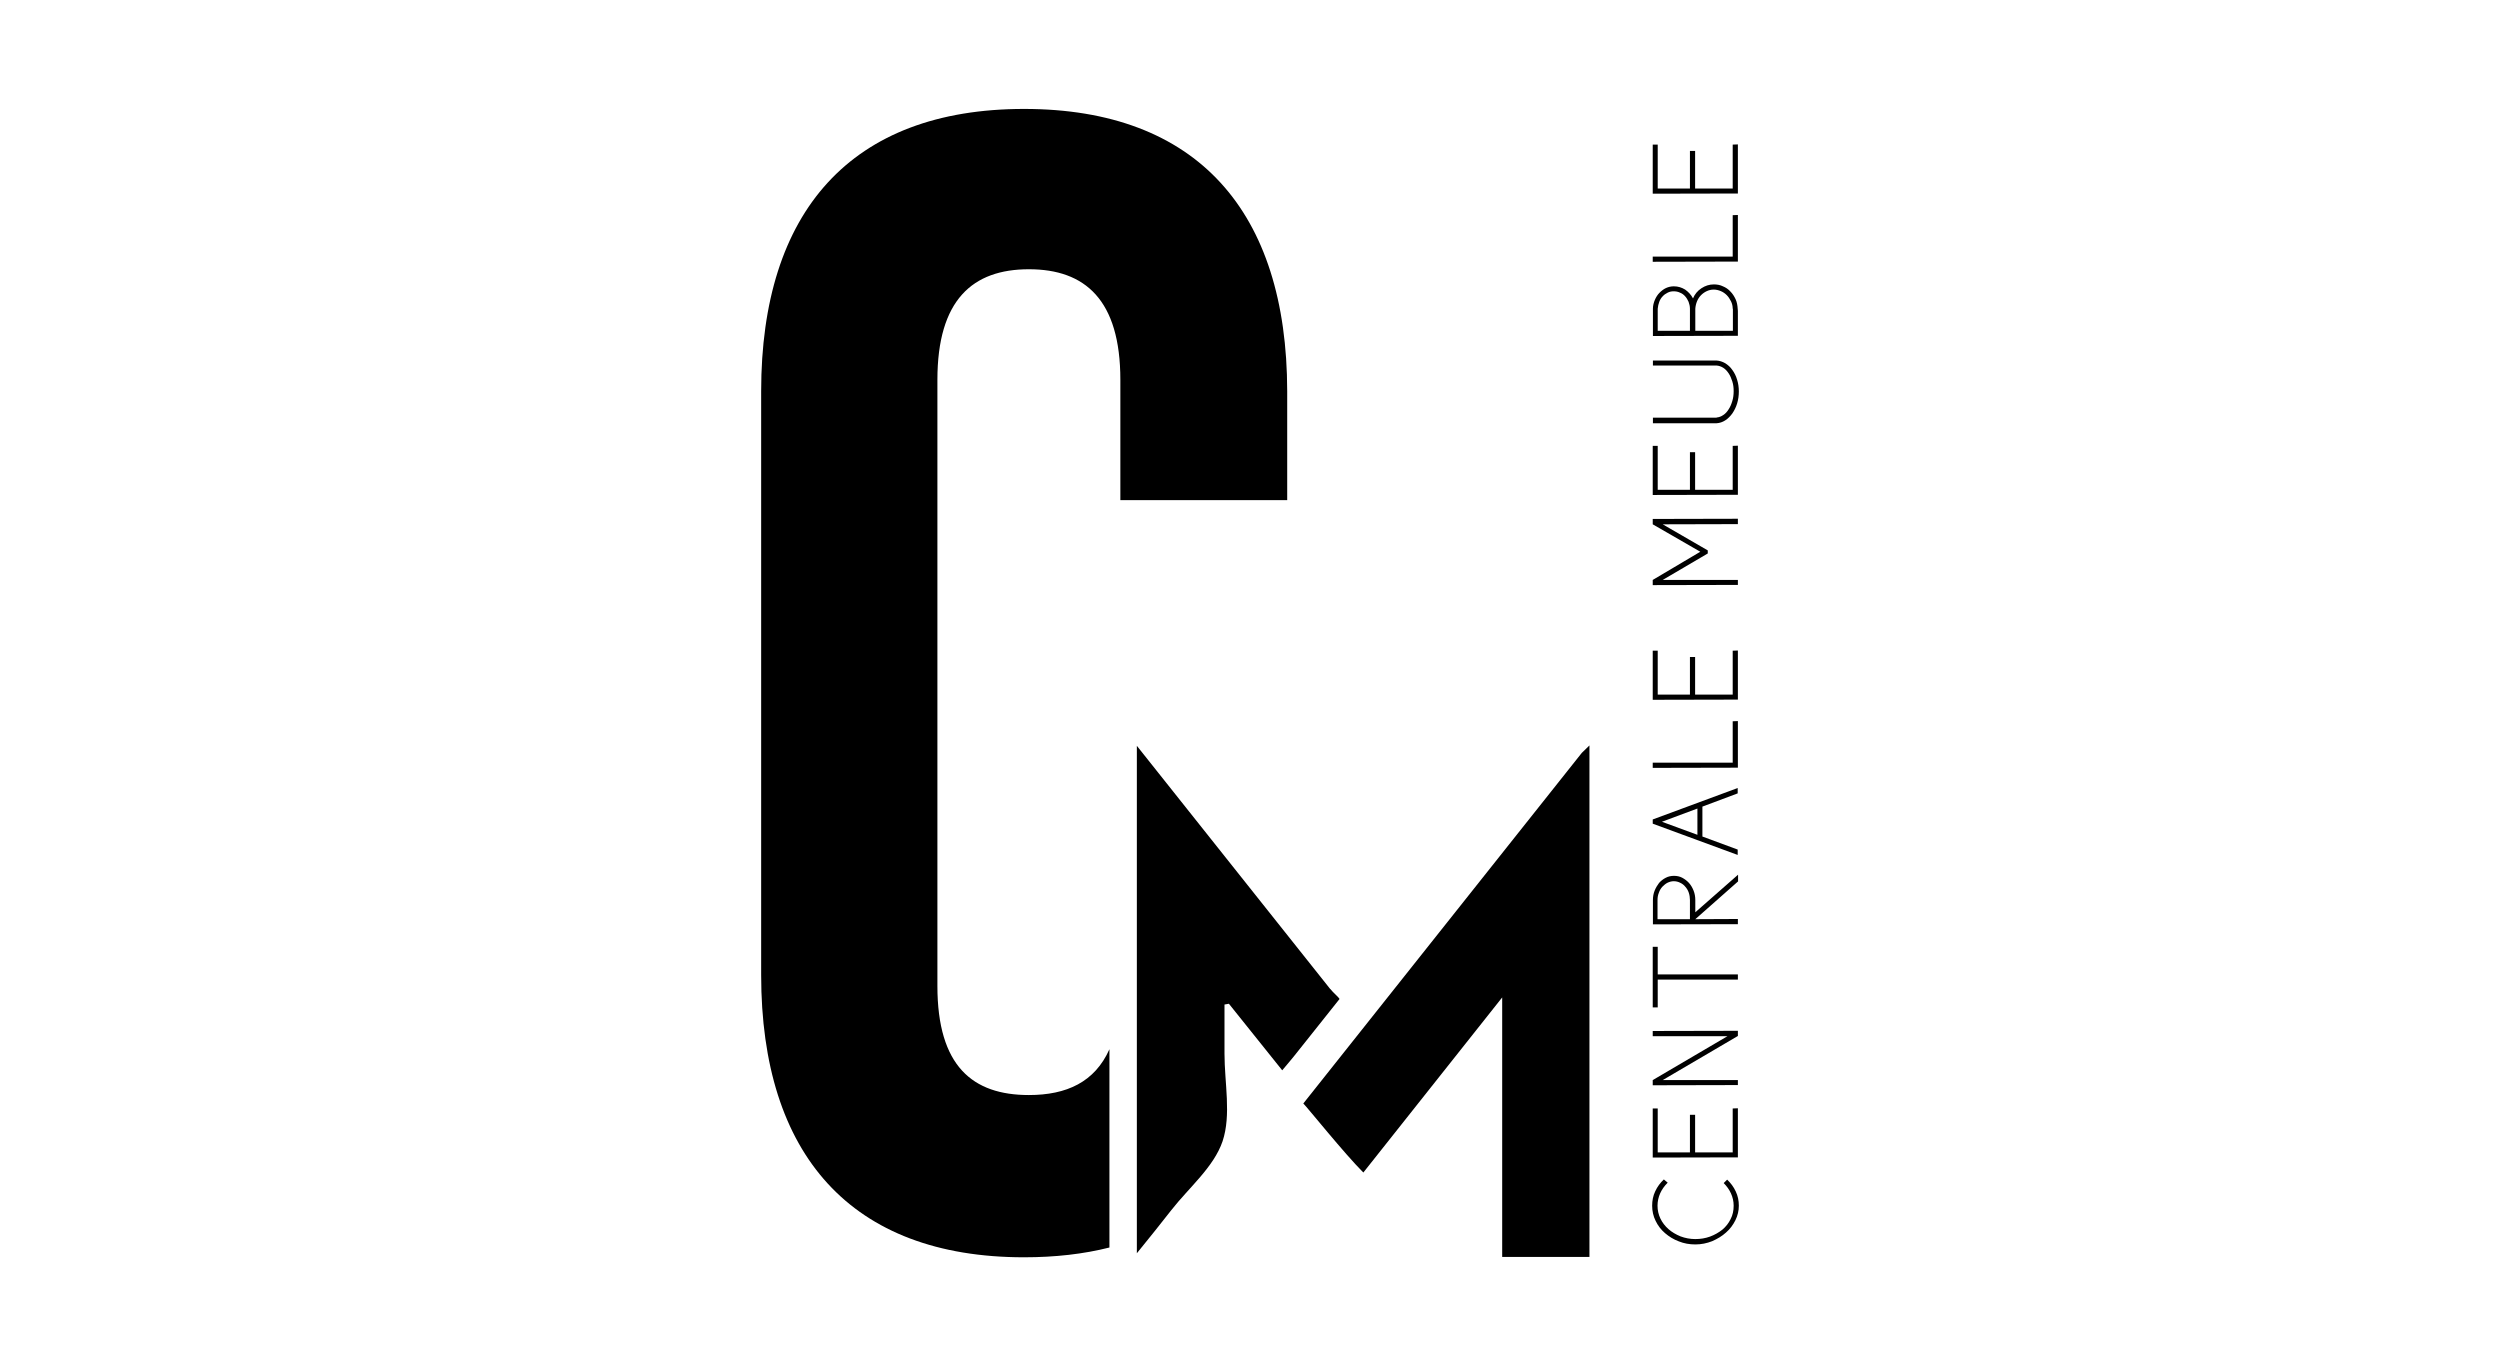
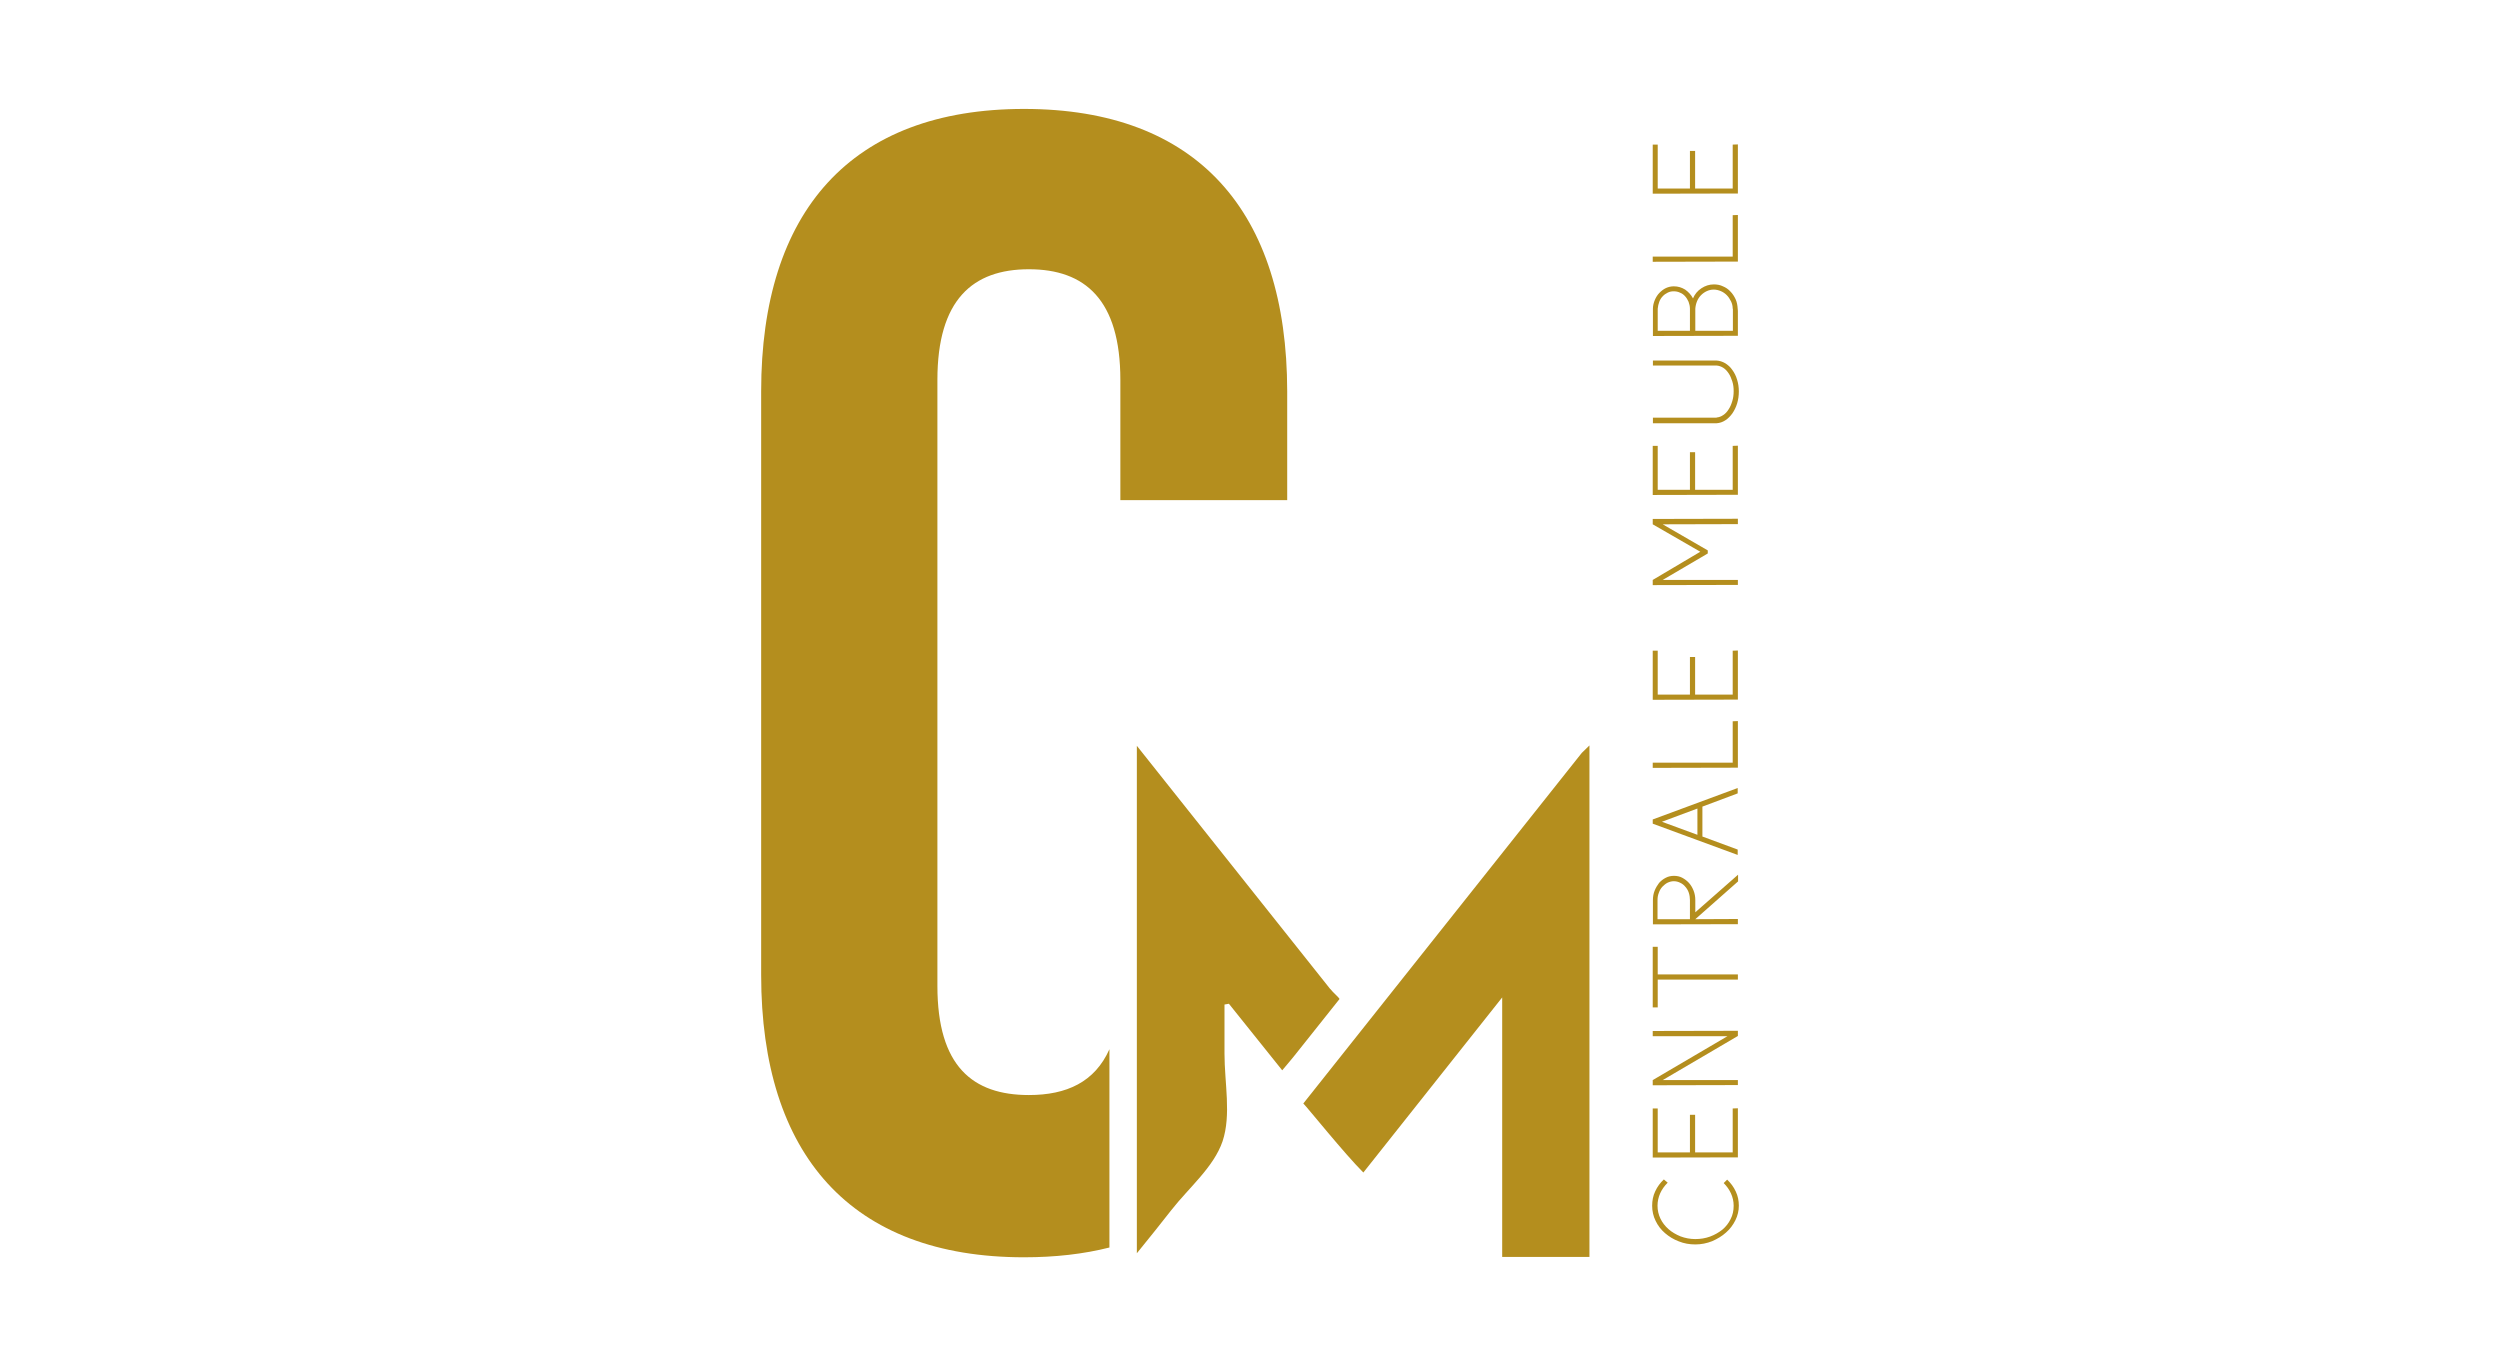
<svg xmlns="http://www.w3.org/2000/svg" version="1.1" id="Layer_1" x="0px" y="0px" viewBox="0 0 1303.6 712.3" style="enable-background:new 0 0 1303.6 712.3;" xml:space="preserve">
  <style type="text/css">
- 	.st0{fill-rule:evenodd;clip-rule:evenodd;}
+ 	.st0{fill:#B48E1E;}
+ 	.st1{fill-rule:evenodd;clip-rule:evenodd;fill:#B48E1E;}
</style>
-   <g>
-     <path d="M534,56.8c-90.3,0-137.1,53.5-137.1,147.2v304.4c0,93.7,46.8,147.2,137.1,147.2c16.2,0,31.1-1.7,44.5-5.1V547.1   c-7.6,17.1-22.3,23.9-42,23.9c-29.3,0-47.7-15-47.7-56.9V198.1c0-41.8,18.4-57.7,47.7-57.7c29.3,0,47.7,15.9,47.7,57.7v62.7h87V204   C671.1,110.3,624.3,56.8,534,56.8" />
-     <path class="st0" d="M824.8,392.6c-48.7,61.3-97,122.1-145.2,182.8c2.4,2.4,21.3,26,31.3,36c24.1-30.4,47.4-59.8,72.4-91.3v135.3   h45.5V388.7L824.8,392.6z" />
-     <path class="st0" d="M697.7,519.9c-0.9-0.9-1.8-1.8-2.7-2.7c-0.3-0.3-0.5-0.5-0.7-0.8c-0.2-0.2-0.4-0.5-0.6-0.7l0,0.1   c-33.5-42.1-66.6-83.8-100.9-126.9v264.6c6.7-8.3,12.4-15.3,17.9-22.4c9.3-11.9,22.2-22.5,26.8-36c4.6-13.8,1-30.4,1-45.7v-25.6   c0.8-0.1,1.5-0.3,2.3-0.4c9.1,11.4,18.3,22.8,27.8,34.7c2.3-2.8,4.3-5,6.1-7.3c7.9-10,15.9-19.9,23.8-29.9   C698.2,520.4,697.9,520.2,697.7,519.9" />
-     <path d="M869.7,616.8h-0.2c-1.6,1.6-2.9,3.4-3.8,5.4c-0.9,2-1.4,4.2-1.4,6.5c0,2.4,0.5,4.6,1.5,6.7c1,2.1,2.4,3.9,4.2,5.5   c1.8,1.6,3.9,2.8,6.3,3.8c2.4,0.9,5,1.4,7.7,1.4c2.7,0,5.2-0.4,7.7-1.3c2.4-0.9,4.5-2.1,6.4-3.6c1.8-1.5,3.3-3.4,4.3-5.5   c1.1-2.1,1.6-4.4,1.6-7c0-2.3-0.5-4.4-1.4-6.4c-0.9-2-2.2-3.8-3.8-5.4l1.8-1.8c1.9,1.8,3.4,3.8,4.5,6.2c1.1,2.3,1.6,4.8,1.6,7.4   s-0.6,5.2-1.8,7.6c-1.2,2.4-2.8,4.6-4.9,6.4c-2.1,1.9-4.5,3.3-7.2,4.5c-2.8,1.1-5.7,1.7-8.8,1.7c-3,0-5.9-0.5-8.6-1.6   c-2.7-1-5.1-2.5-7.2-4.3c-2.1-1.8-3.7-3.9-4.9-6.4c-1.2-2.4-1.8-5.1-1.8-7.9c0-2.7,0.5-5.2,1.6-7.5c1.1-2.4,2.6-4.4,4.5-6.2   L869.7,616.8z" />
-     <polygon points="883.9,581.3 883.9,600.9 903.5,600.9 903.5,578 906.2,577.9 906.2,603.5 861.8,603.6 861.8,578 864.4,578    864.4,600.9 881.2,600.9 881.2,581.3  " />
-     <polygon points="861.8,563.2 900.8,540.3 861.8,540.3 861.8,537.6 906.2,537.5 906.2,540.2 867,563.2 906.2,563.2 906.2,565.8    861.8,565.9  " />
-     <polygon points="864.4,508.1 906.2,508.1 906.2,510.8 864.4,510.8 864.4,525.3 861.8,525.3 861.8,508.1 861.8,493.7 864.4,493.7     " />
-     <path d="M883.9,479.3l22.3-0.1v2.7l-44.3,0.1v-12.7c0-1.8,0.3-3.4,0.9-4.9c0.6-1.5,1.4-2.8,2.3-4c1-1.1,2.1-2,3.5-2.7   c1.3-0.7,2.8-1,4.3-1s3,0.3,4.3,1c1.3,0.7,2.5,1.6,3.5,2.7c1,1.1,1.8,2.5,2.4,4c0.6,1.5,0.9,3.2,0.9,4.9v6.4l22.3-19.6v3.5   l-22.3,19.7V479.3z M864.3,479.3h16.9v-10c0-1.3-0.2-2.6-0.6-3.8c-0.4-1.2-1-2.2-1.8-3.1c-0.7-0.9-1.6-1.6-2.7-2.1   c-1-0.5-2.1-0.8-3.3-0.8c-1.2,0-2.2,0.3-3.3,0.8c-1,0.5-1.9,1.3-2.7,2.1c-0.8,0.9-1.4,1.9-1.8,3.1c-0.5,1.2-0.7,2.5-0.7,3.8v0.1   V479.3z" />
-     <path d="M861.8,429.5v-2.2l44.3-16.4v2.8l-18.4,6.9v15.6l18.4,6.8v2.8L861.8,429.5z M885.1,421.6l-18.5,6.9l18.5,6.8V421.6z" />
-     <polygon points="903.5,397.7 903.5,376.1 906.2,376 906.2,400.3 861.8,400.4 861.8,397.7  " />
-     <polygon points="883.9,342.6 883.9,362.2 903.5,362.2 903.5,339.3 906.2,339.2 906.2,364.8 861.8,364.9 861.8,339.3 864.4,339.3    864.4,362.2 881.2,362.2 881.2,342.6  " />
-     <polygon points="861.8,273.4 861.8,270.6 906.2,270.5 906.2,273.3 867,273.4 890.5,287 890.5,288.6 867,302.4 906.2,302.4    906.2,305 861.8,305.1 861.8,302.4 886.6,287.7  " />
-     <polygon points="883.9,235.8 883.9,255.4 903.5,255.4 903.5,232.5 906.2,232.4 906.2,258 861.8,258.1 861.8,232.5 864.4,232.5    864.4,255.4 881.2,255.4 881.2,235.8  " />
-     <path d="M895.1,217.7c1.2-0.1,2.4-0.5,3.5-1.3c1.1-0.7,2-1.7,2.8-3c0.8-1.2,1.4-2.6,1.9-4.3c0.5-1.6,0.7-3.4,0.7-5.2   c0-1.8-0.2-3.4-0.7-5c-0.5-1.6-1.1-3-1.9-4.2c-0.8-1.2-1.7-2.2-2.8-2.9c-1.1-0.7-2.3-1.1-3.5-1.2h-33.2V188h33.2   c1.6,0.1,3.1,0.6,4.5,1.4c1.4,0.9,2.7,2,3.7,3.5c1.1,1.5,1.9,3.1,2.5,5.1c0.6,1.9,0.9,4,0.9,6.1c0,2.2-0.3,4.3-0.9,6.3   c-0.6,2-1.5,3.7-2.5,5.2c-1.1,1.5-2.3,2.7-3.7,3.6c-1.4,0.9-2.9,1.4-4.5,1.5h-33.2v-2.9H895.1z" />
-     <path d="M906.2,162.1v13l-44.3,0.1v-2.7V161c0-1.6,0.4-3.2,1-4.6c0.6-1.4,1.4-2.7,2.4-3.7c1-1,2.1-1.9,3.4-2.5   c1.3-0.6,2.7-0.9,4.1-0.9c2.2,0,4.1,0.6,5.9,1.7c1.7,1.2,3.1,2.7,4.1,4.6c0.9-2.2,2.4-4,4.4-5.3c2-1.3,4.1-2,6.5-2   c1.7,0,3.3,0.3,4.7,1c1.5,0.6,2.8,1.5,3.9,2.7c1.1,1.1,2,2.5,2.7,4c0.7,1.5,1,3.2,1.1,5L906.2,162.1z M864.4,162.2v10.3h16.8V161   c0-1.3-0.3-2.5-0.7-3.6c-0.5-1.1-1-2-1.8-2.9c-0.7-0.8-1.6-1.5-2.7-1.9c-1-0.5-2.1-0.7-3.3-0.7c-1.1,0-2.1,0.2-3.1,0.7   c-1,0.5-1.9,1.1-2.6,1.9c-0.8,0.8-1.4,1.8-1.8,2.9c-0.4,1.1-0.7,2.3-0.8,3.6V162.2z M903.5,161c0-1.4-0.3-2.7-0.9-3.9   c-0.6-1.2-1.3-2.3-2.2-3.2c-0.9-0.9-1.9-1.6-3.1-2.1c-1.2-0.5-2.4-0.8-3.7-0.8c-1.3,0-2.5,0.3-3.6,0.8c-1.1,0.5-2.1,1.2-3,2.1   c-0.9,0.9-1.6,2-2.1,3.2c-0.5,1.2-0.8,2.5-0.9,3.9v11.5h19.6v-10.3V161z" />
-     <polygon points="903.5,133.8 903.5,112.2 906.2,112.1 906.2,136.4 861.8,136.5 861.8,133.8  " />
-     <polygon points="883.9,78.7 883.9,98.3 903.5,98.3 903.5,75.4 906.2,75.3 906.2,100.9 861.8,101 861.8,75.4 864.4,75.4 864.4,98.3    881.2,98.3 881.2,78.7  " />
-   </g>
+   <path class="st0" d="M534,56.8c-90.3,0-137.1,53.5-137.1,147.2v304.4c0,93.7,46.8,147.2,137.1,147.2c16.2,0,31.1-1.7,44.5-5.1V547.1  c-7.6,17.1-22.3,23.9-42,23.9c-29.3,0-47.7-15-47.7-56.9V198.1c0-41.8,18.4-57.7,47.7-57.7c29.3,0,47.7,15.9,47.7,57.7v62.7h87V204  C671.1,110.3,624.3,56.8,534,56.8" />
+   <path class="st1" d="M824.8,392.6c-48.7,61.3-97,122.1-145.2,182.8c2.4,2.4,21.3,26,31.3,36c24.1-30.4,47.4-59.8,72.4-91.3v135.3  h45.5V388.7L824.8,392.6z" />
+   <path class="st1" d="M697.7,519.9c-0.9-0.9-1.8-1.8-2.7-2.7c-0.3-0.3-0.5-0.5-0.7-0.8c-0.2-0.2-0.4-0.5-0.6-0.7l0,0.1  c-33.5-42.1-66.6-83.8-100.9-126.9v264.6c6.7-8.3,12.4-15.3,17.9-22.4c9.3-11.9,22.2-22.5,26.8-36c4.6-13.8,1-30.4,1-45.7v-25.6  c0.8-0.1,1.5-0.3,2.3-0.4c9.1,11.4,18.3,22.8,27.8,34.7c2.3-2.8,4.3-5,6.1-7.3c7.9-10,15.9-19.9,23.8-29.9  C698.2,520.4,697.9,520.2,697.7,519.9" />
+   <path class="st0" d="M869.7,616.8h-0.2c-1.6,1.6-2.9,3.4-3.8,5.4c-0.9,2-1.4,4.2-1.4,6.5c0,2.4,0.5,4.6,1.5,6.7  c1,2.1,2.4,3.9,4.2,5.5c1.8,1.6,3.9,2.8,6.3,3.8c2.4,0.9,5,1.4,7.7,1.4c2.7,0,5.2-0.4,7.7-1.3c2.4-0.9,4.5-2.1,6.4-3.6  c1.8-1.5,3.3-3.4,4.3-5.5c1.1-2.1,1.6-4.4,1.6-7c0-2.3-0.5-4.4-1.4-6.4c-0.9-2-2.2-3.8-3.8-5.4l1.8-1.8c1.9,1.8,3.4,3.8,4.5,6.2  c1.1,2.3,1.6,4.8,1.6,7.4s-0.6,5.2-1.8,7.6c-1.2,2.4-2.8,4.6-4.9,6.4c-2.1,1.9-4.5,3.3-7.2,4.5c-2.8,1.1-5.7,1.7-8.8,1.7  c-3,0-5.9-0.5-8.6-1.6c-2.7-1-5.1-2.5-7.2-4.3c-2.1-1.8-3.7-3.9-4.9-6.4c-1.2-2.4-1.8-5.1-1.8-7.9c0-2.7,0.5-5.2,1.6-7.5  c1.1-2.4,2.6-4.4,4.5-6.2L869.7,616.8z" />
+   <polygon class="st0" points="883.9,581.3 883.9,600.9 903.5,600.9 903.5,578 906.2,577.9 906.2,603.5 861.8,603.6 861.8,578   864.4,578 864.4,600.9 881.2,600.9 881.2,581.3 " />
+   <polygon class="st0" points="861.8,563.2 900.8,540.3 861.8,540.3 861.8,537.6 906.2,537.5 906.2,540.2 867,563.2 906.2,563.2   906.2,565.8 861.8,565.9 " />
+   <polygon class="st0" points="864.4,508.1 906.2,508.1 906.2,510.8 864.4,510.8 864.4,525.3 861.8,525.3 861.8,508.1 861.8,493.7   864.4,493.7 " />
+   <path class="st0" d="M883.9,479.3l22.3-0.1v2.7l-44.3,0.1v-12.7c0-1.8,0.3-3.4,0.9-4.9c0.6-1.5,1.4-2.8,2.3-4c1-1.1,2.1-2,3.5-2.7  c1.3-0.7,2.8-1,4.3-1s3,0.3,4.3,1c1.3,0.7,2.5,1.6,3.5,2.7c1,1.1,1.8,2.5,2.4,4c0.6,1.5,0.9,3.2,0.9,4.9v6.4l22.3-19.6v3.5  l-22.3,19.7V479.3z M864.3,479.3h16.9v-10c0-1.3-0.2-2.6-0.6-3.8c-0.4-1.2-1-2.2-1.8-3.1c-0.7-0.9-1.6-1.6-2.7-2.1  c-1-0.5-2.1-0.8-3.3-0.8c-1.2,0-2.2,0.3-3.3,0.8c-1,0.5-1.9,1.3-2.7,2.1c-0.8,0.9-1.4,1.9-1.8,3.1c-0.5,1.2-0.7,2.5-0.7,3.8v0.1  V479.3z" />
+   <path class="st0" d="M861.8,429.5v-2.2l44.3-16.4v2.8l-18.4,6.9v15.6l18.4,6.8v2.8L861.8,429.5z M885.1,421.6l-18.5,6.9l18.5,6.8  V421.6z" />
+   <polygon class="st0" points="903.5,397.7 903.5,376.1 906.2,376 906.2,400.3 861.8,400.4 861.8,397.7 " />
+   <polygon class="st0" points="883.9,342.6 883.9,362.2 903.5,362.2 903.5,339.3 906.2,339.2 906.2,364.8 861.8,364.9 861.8,339.3   864.4,339.3 864.4,362.2 881.2,362.2 881.2,342.6 " />
+   <polygon class="st0" points="861.8,273.4 861.8,270.6 906.2,270.5 906.2,273.3 867,273.4 890.5,287 890.5,288.6 867,302.4   906.2,302.4 906.2,305 861.8,305.1 861.8,302.4 886.6,287.7 " />
+   <polygon class="st0" points="883.9,235.8 883.9,255.4 903.5,255.4 903.5,232.5 906.2,232.4 906.2,258 861.8,258.1 861.8,232.5   864.4,232.5 864.4,255.4 881.2,255.4 881.2,235.8 " />
+   <path class="st0" d="M895.1,217.7c1.2-0.1,2.4-0.5,3.5-1.3c1.1-0.7,2-1.7,2.8-3c0.8-1.2,1.4-2.6,1.9-4.3c0.5-1.6,0.7-3.4,0.7-5.2  c0-1.8-0.2-3.4-0.7-5c-0.5-1.6-1.1-3-1.9-4.2c-0.8-1.2-1.7-2.2-2.8-2.9c-1.1-0.7-2.3-1.1-3.5-1.2h-33.2V188h33.2  c1.6,0.1,3.1,0.6,4.5,1.4c1.4,0.9,2.7,2,3.7,3.5c1.1,1.5,1.9,3.1,2.5,5.1c0.6,1.9,0.9,4,0.9,6.1c0,2.2-0.3,4.3-0.9,6.3  c-0.6,2-1.5,3.7-2.5,5.2c-1.1,1.5-2.3,2.7-3.7,3.6c-1.4,0.9-2.9,1.4-4.5,1.5h-33.2v-2.9H895.1z" />
+   <path class="st0" d="M906.2,162.1v13l-44.3,0.1v-2.7V161c0-1.6,0.4-3.2,1-4.6c0.6-1.4,1.4-2.7,2.4-3.7c1-1,2.1-1.9,3.4-2.5  c1.3-0.6,2.7-0.9,4.1-0.9c2.2,0,4.1,0.6,5.9,1.7c1.7,1.2,3.1,2.7,4.1,4.6c0.9-2.2,2.4-4,4.4-5.3c2-1.3,4.1-2,6.5-2  c1.7,0,3.3,0.3,4.7,1c1.5,0.6,2.8,1.5,3.9,2.7c1.1,1.1,2,2.5,2.7,4c0.7,1.5,1,3.2,1.1,5L906.2,162.1z M864.4,162.2v10.3h16.8V161  c0-1.3-0.3-2.5-0.7-3.6c-0.5-1.1-1-2-1.8-2.9c-0.7-0.8-1.6-1.5-2.7-1.9c-1-0.5-2.1-0.7-3.3-0.7c-1.1,0-2.1,0.2-3.1,0.7  c-1,0.5-1.9,1.1-2.6,1.9c-0.8,0.8-1.4,1.8-1.8,2.9c-0.4,1.1-0.7,2.3-0.8,3.6V162.2z M903.5,161c0-1.4-0.3-2.7-0.9-3.9  c-0.6-1.2-1.3-2.3-2.2-3.2c-0.9-0.9-1.9-1.6-3.1-2.1c-1.2-0.5-2.4-0.8-3.7-0.8c-1.3,0-2.5,0.3-3.6,0.8c-1.1,0.5-2.1,1.2-3,2.1  c-0.9,0.9-1.6,2-2.1,3.2c-0.5,1.2-0.8,2.5-0.9,3.9v11.5h19.6v-10.3V161z" />
+   <polygon class="st0" points="903.5,133.8 903.5,112.2 906.2,112.1 906.2,136.4 861.8,136.5 861.8,133.8 " />
+   <polygon class="st0" points="883.9,78.7 883.9,98.3 903.5,98.3 903.5,75.4 906.2,75.3 906.2,100.9 861.8,101 861.8,75.4 864.4,75.4   864.4,98.3 881.2,98.3 881.2,78.7 " />
</svg>
